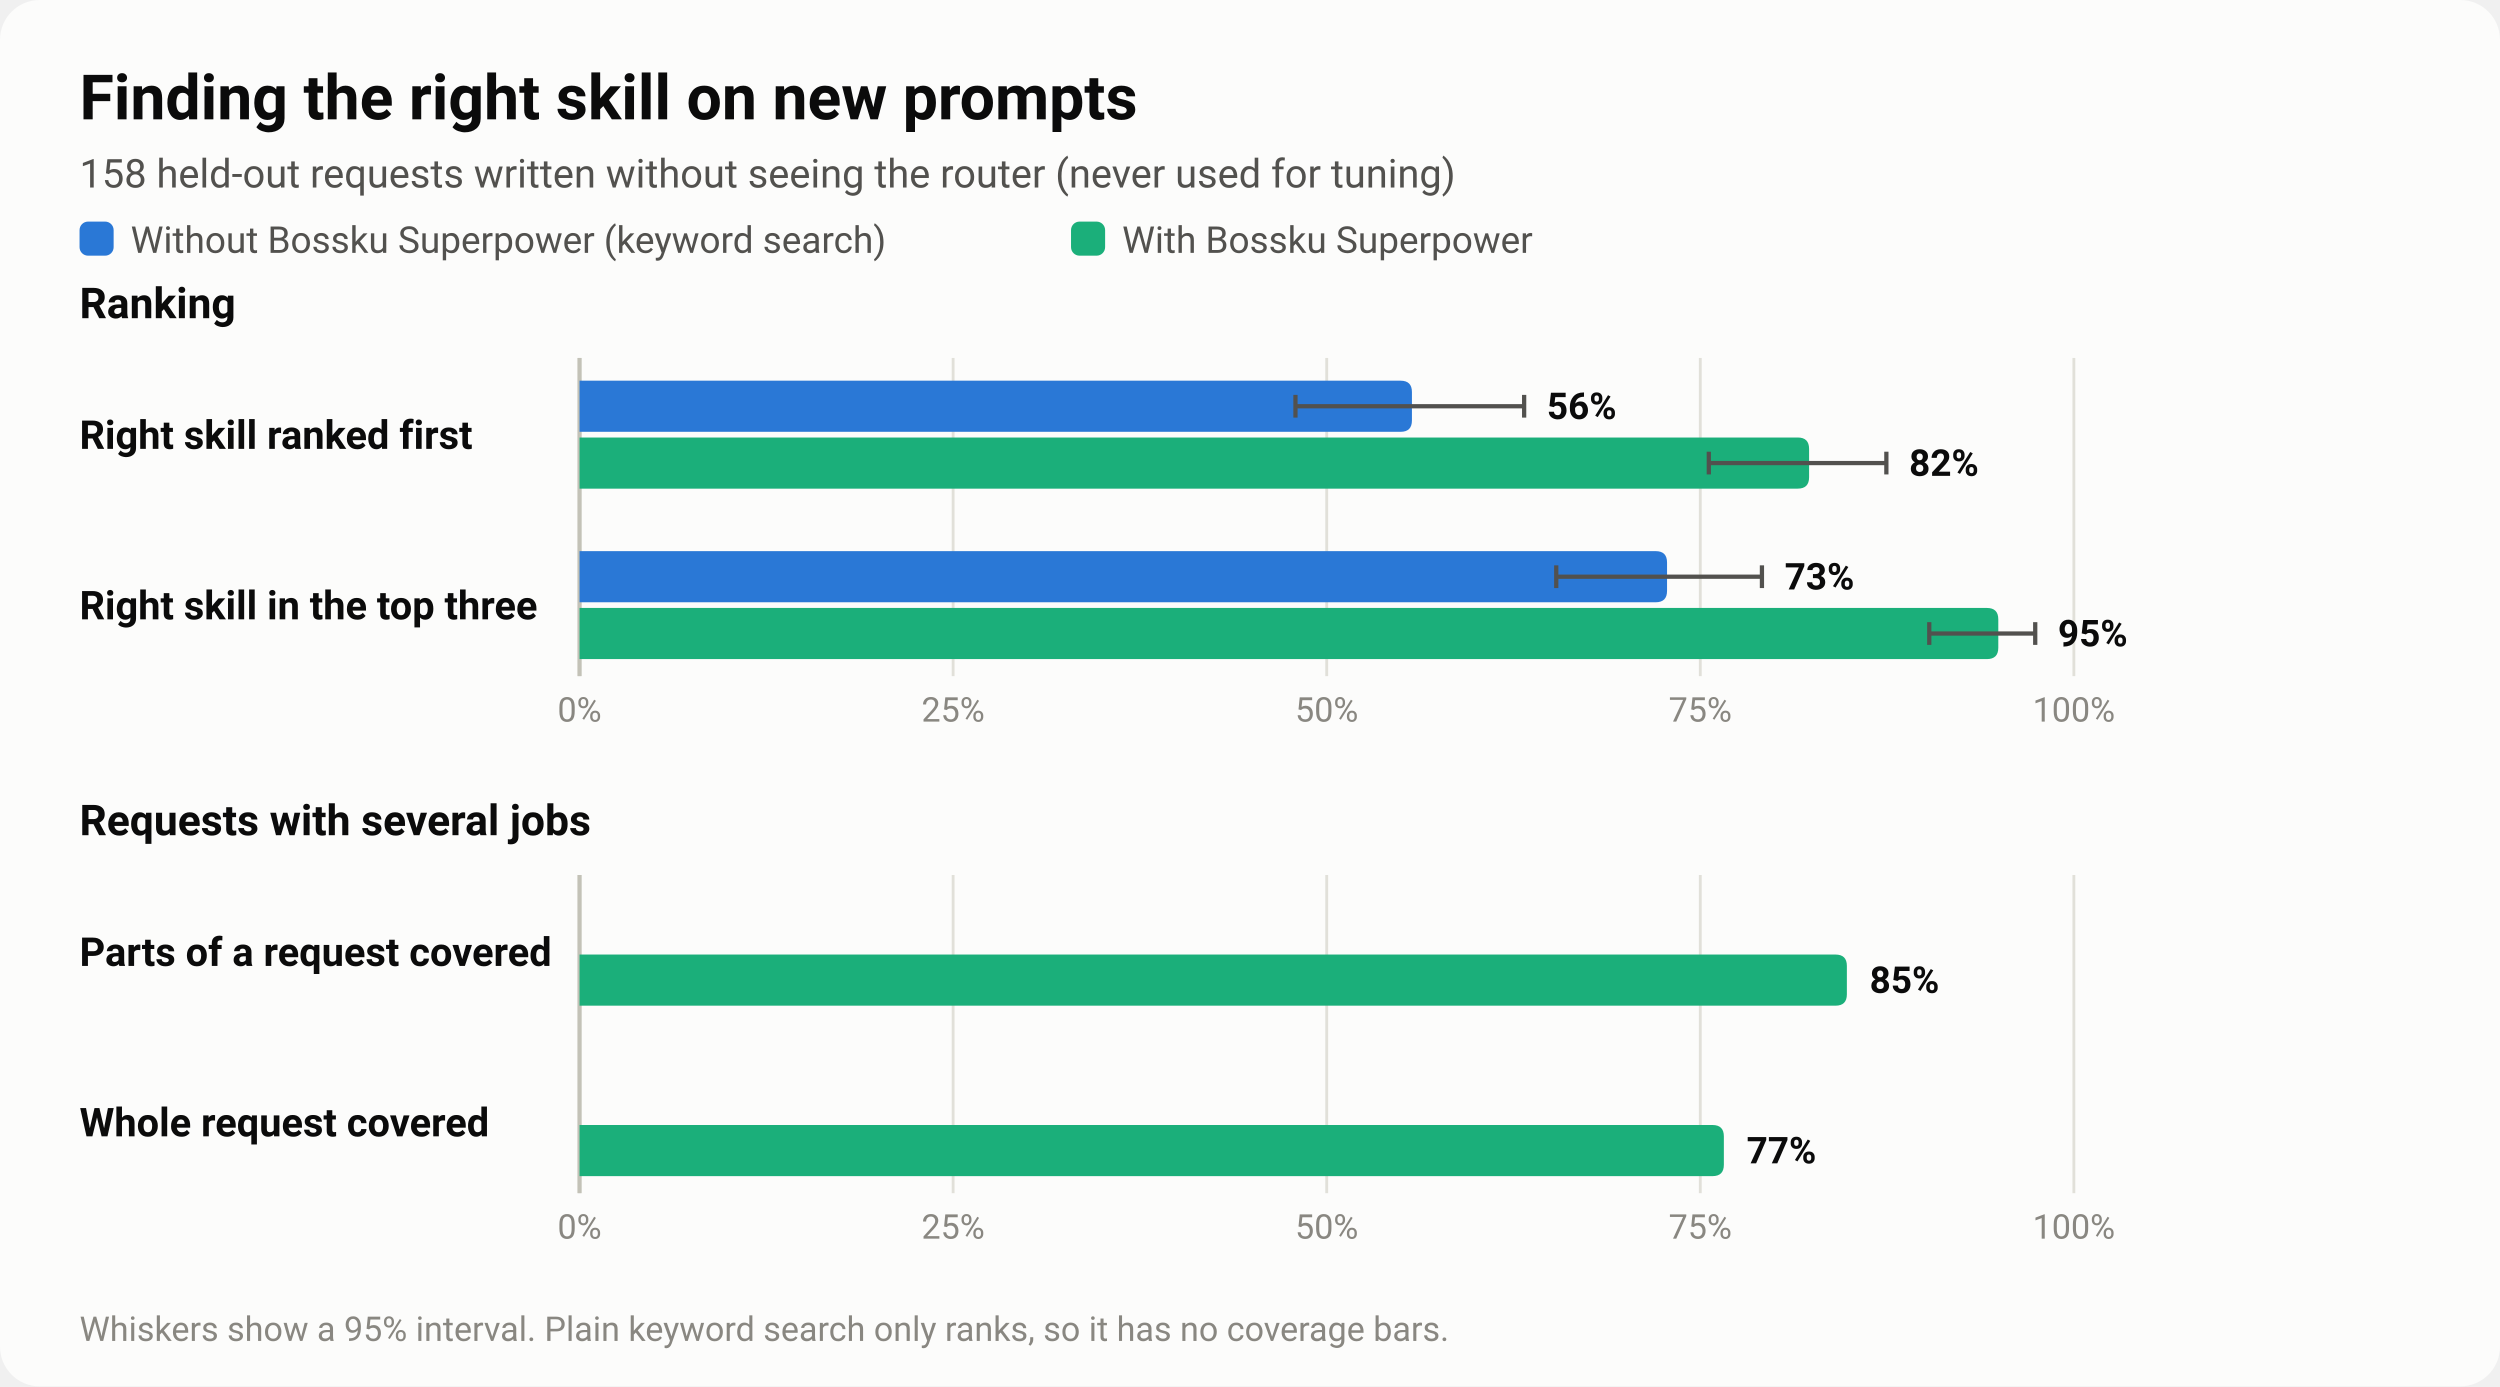
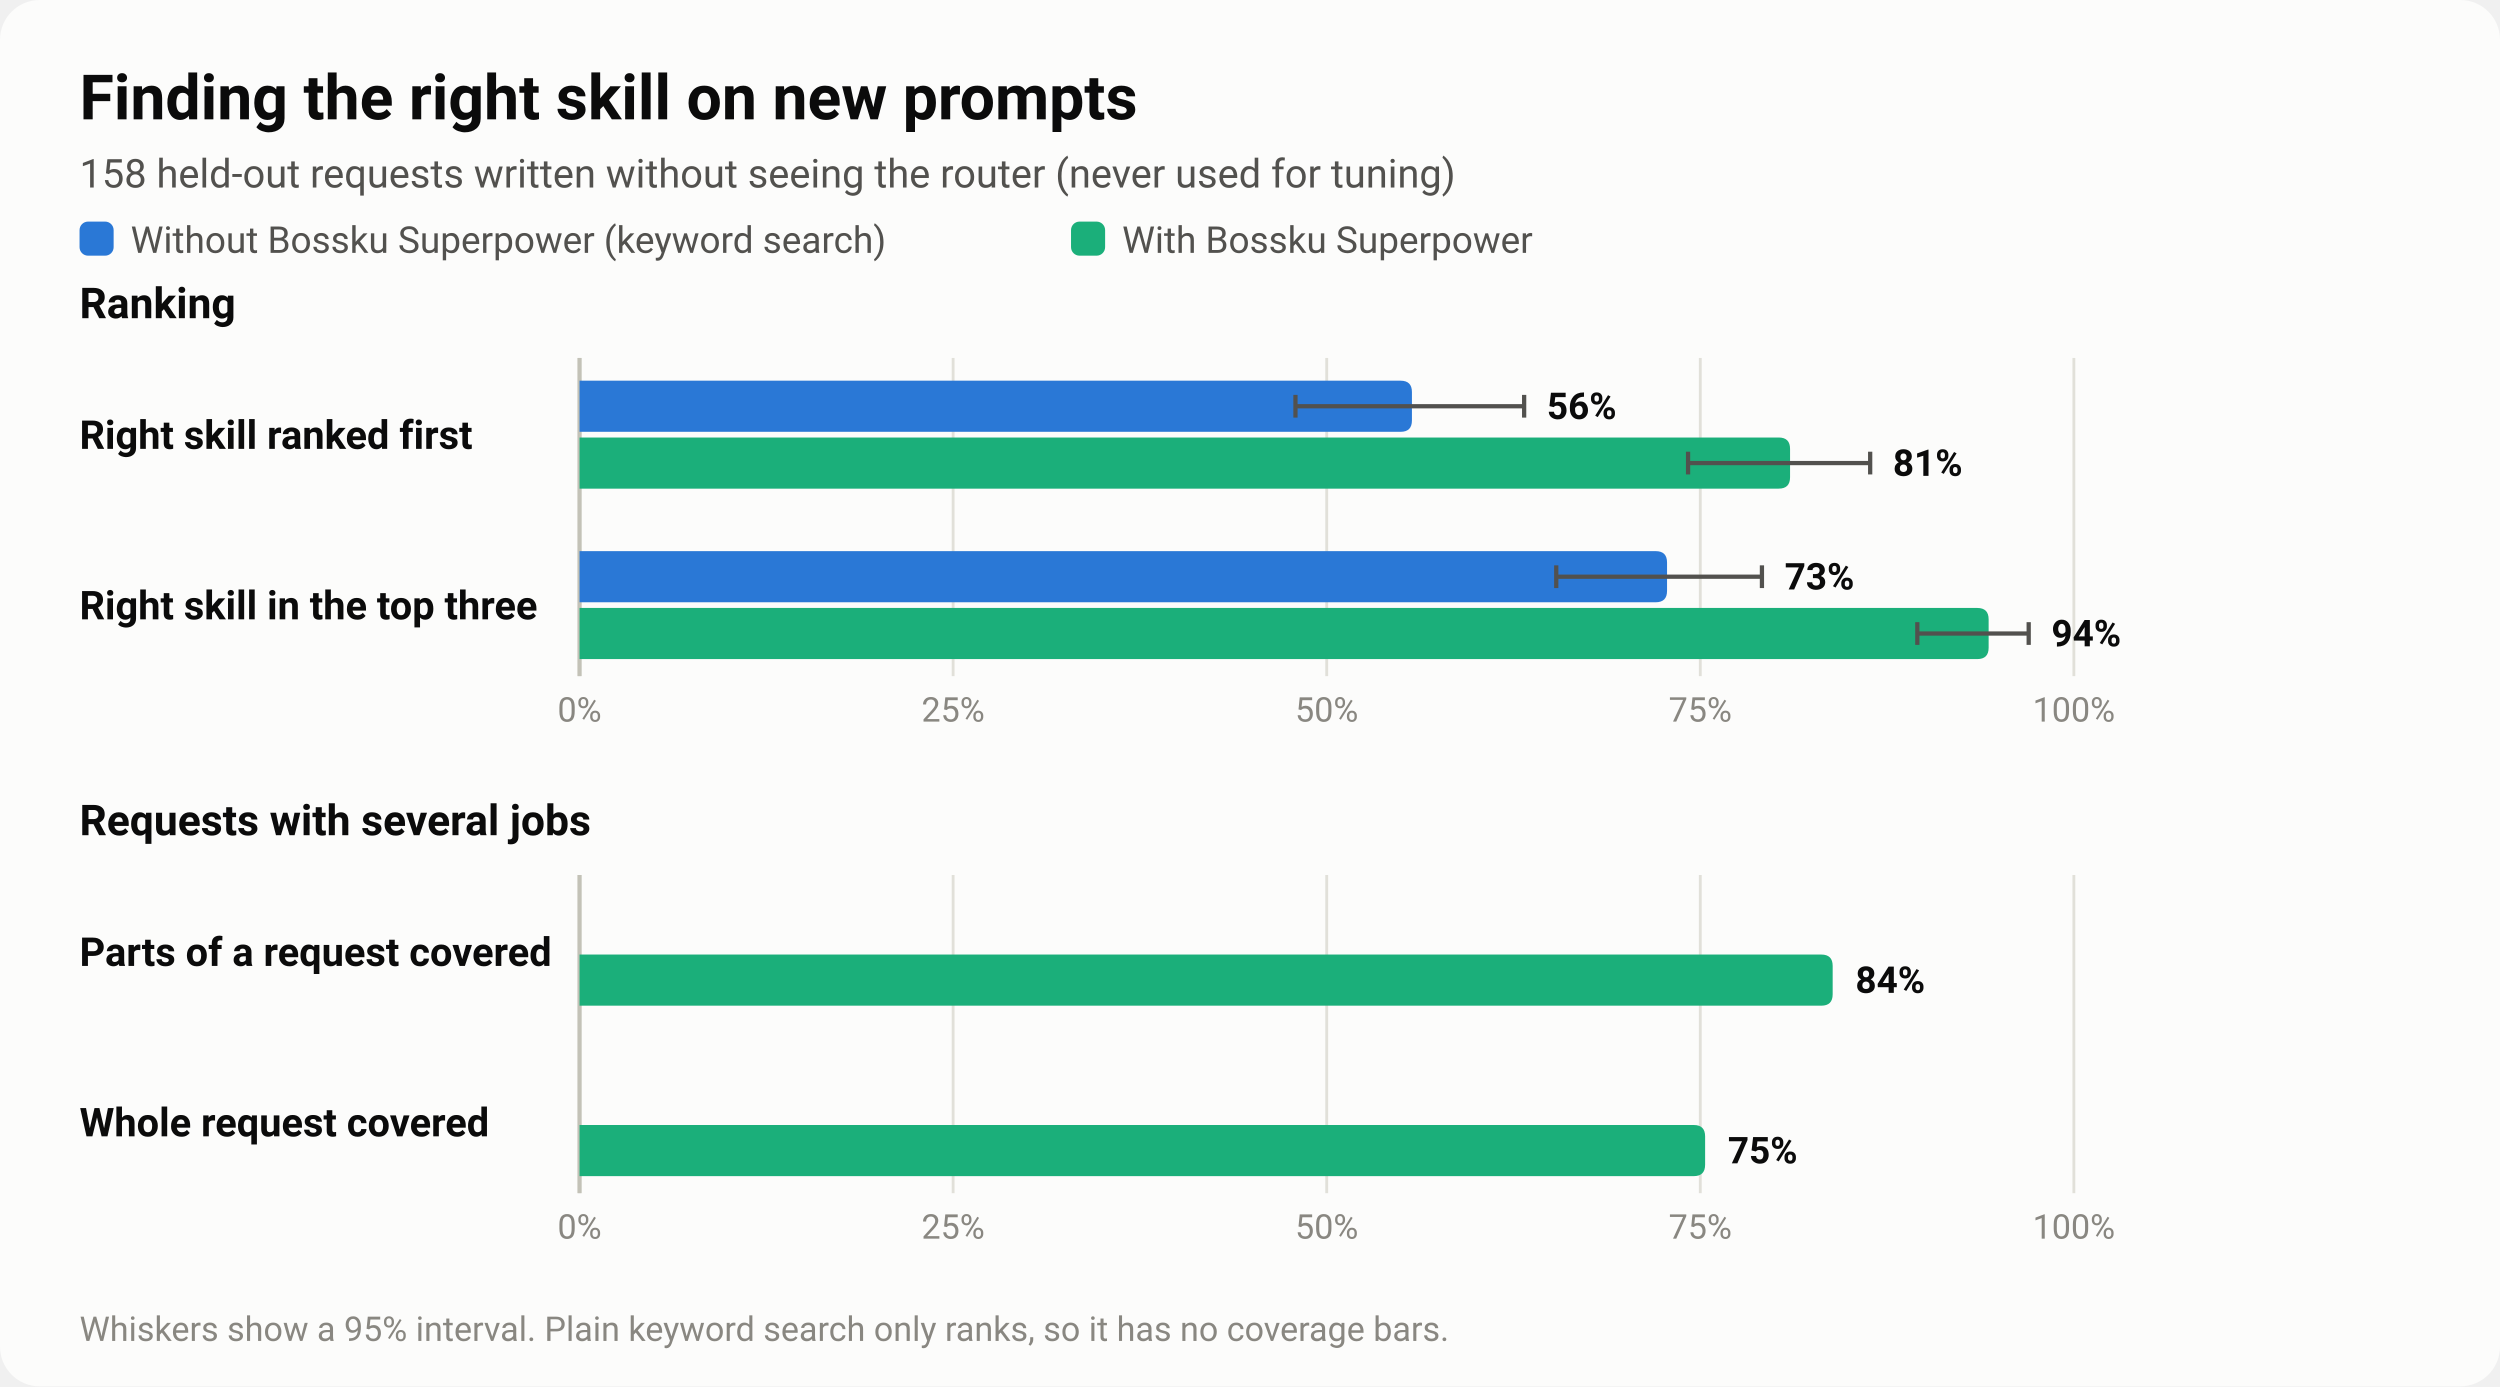
<svg xmlns="http://www.w3.org/2000/svg" viewBox="0 0 880 488" width="880" height="488" role="img" aria-labelledby="t d">
  <style>text{font-family:system-ui, -apple-system, "Segoe UI", Roboto, sans-serif}.card{fill:#fcfcfb}.ink{fill:#0b0b0b}.ink2{fill:#52514e}.muted{fill:#898781}.grid{stroke:#e1e0d9}.base{stroke:#c3c2b7}.whisker{stroke:#52514e}.s0{fill:#2a78d6}.s1{fill:#1baf7a}@media (prefers-color-scheme:dark){.card{fill:#1a1a19}.ink{fill:#ffffff}.ink2{fill:#c3c2b7}.muted{fill:#898781}.grid{stroke:#2c2c2a}.base{stroke:#383835}.whisker{stroke:#c3c2b7}.s0{fill:#3987e5}.s1{fill:#199e70}}</style>
  <rect class="card" width="880" height="488" rx="14" />
  <text class="ink" x="28" y="42" font-size="22" font-weight="650">Finding the right skill on new prompts</text>
  <text class="ink2" x="28" y="66" font-size="14">158 held-out requests written without seeing the router (never used for tuning)</text>
  <rect class="s0" x="28" y="78" width="12" height="12" rx="3" />
  <text class="ink2" x="46" y="89" font-size="13">Without Bossku Superpower (keyword search)</text>
  <rect class="s1" x="377" y="78" width="12" height="12" rx="3" />
  <text class="ink2" x="395" y="89" font-size="13">With Bossku Superpower</text>
  <text class="ink" x="28" y="112" font-size="15" font-weight="650">Ranking</text>
  <line class="grid" x1="204.0" y1="126" x2="204.0" y2="238" stroke-width="1" />
  <text class="muted" x="204.0" y="254" font-size="12" text-anchor="middle">0%</text>
  <line class="grid" x1="335.5" y1="126" x2="335.5" y2="238" stroke-width="1" />
  <text class="muted" x="335.5" y="254" font-size="12" text-anchor="middle">25%</text>
  <line class="grid" x1="467.0" y1="126" x2="467.0" y2="238" stroke-width="1" />
  <text class="muted" x="467.0" y="254" font-size="12" text-anchor="middle">50%</text>
  <line class="grid" x1="598.5" y1="126" x2="598.5" y2="238" stroke-width="1" />
  <text class="muted" x="598.5" y="254" font-size="12" text-anchor="middle">75%</text>
  <line class="grid" x1="730.0" y1="126" x2="730.0" y2="238" stroke-width="1" />
  <text class="muted" x="730.0" y="254" font-size="12" text-anchor="middle">100%</text>
  <line class="base" x1="204" y1="126" x2="204" y2="238" stroke-width="1.5" />
  <text class="ink" x="28" y="158.0" font-size="14" font-weight="600">Right skill ranked first</text>
  <path class="s0" d="M204,134 H493.0 Q497.0,134 497.0,138.0 V148.0 Q497.0,152 493.0,152 H204 Z" />
  <line class="whisker" x1="456.0" y1="143.0" x2="536.5" y2="143.0" stroke-width="1.5" />
  <line class="whisker" x1="456.0" y1="139.0" x2="456.0" y2="147.0" stroke-width="1.5" />
  <line class="whisker" x1="536.5" y1="139.0" x2="536.5" y2="147.0" stroke-width="1.5" />
  <text class="ink" x="544.5" y="147.5" font-size="13" font-weight="600">56%</text>
-   <path class="s1" d="M204,154 H632.8 Q636.8,154 636.8,158.0 V168.0 Q636.8,172 632.8,172 H204 Z" />
-   <line class="whisker" x1="601.5" y1="163.0" x2="664.0" y2="163.0" stroke-width="1.5" />
-   <line class="whisker" x1="601.5" y1="159.0" x2="601.5" y2="167.0" stroke-width="1.5" />
-   <line class="whisker" x1="664.0" y1="159.0" x2="664.0" y2="167.0" stroke-width="1.5" />
-   <text class="ink" x="672.0" y="167.5" font-size="13" font-weight="600">82%</text>
+   <path class="s1" d="M204,154 H626.1 Q630.1,154 630.1,158.0 V168.0 Q630.1,172 626.1,172 H204 Z" />
+   <line class="whisker" x1="594.2" y1="163.0" x2="658.3" y2="163.0" stroke-width="1.5" />
+   <line class="whisker" x1="594.2" y1="159.0" x2="594.2" y2="167.0" stroke-width="1.5" />
+   <line class="whisker" x1="658.3" y1="159.0" x2="658.3" y2="167.0" stroke-width="1.5" />
+   <text class="ink" x="666.3" y="167.5" font-size="13" font-weight="600">81%</text>
  <text class="ink" x="28" y="218.0" font-size="14" font-weight="600">Right skill in the top three</text>
  <path class="s0" d="M204,194 H582.8 Q586.8,194 586.8,198.0 V208.0 Q586.8,212 582.8,212 H204 Z" />
  <line class="whisker" x1="547.8" y1="203.0" x2="620.2" y2="203.0" stroke-width="1.5" />
  <line class="whisker" x1="547.8" y1="199.0" x2="547.8" y2="207.0" stroke-width="1.5" />
  <line class="whisker" x1="620.2" y1="199.0" x2="620.2" y2="207.0" stroke-width="1.5" />
  <text class="ink" x="628.2" y="207.5" font-size="13" font-weight="600">73%</text>
-   <path class="s1" d="M204,214 H699.4 Q703.4,214 703.4,218.0 V228.0 Q703.4,232 699.4,232 H204 Z" />
-   <line class="whisker" x1="679.1" y1="223.0" x2="716.4" y2="223.0" stroke-width="1.5" />
-   <line class="whisker" x1="679.1" y1="219.0" x2="679.1" y2="227.0" stroke-width="1.5" />
-   <line class="whisker" x1="716.4" y1="219.0" x2="716.4" y2="227.0" stroke-width="1.5" />
-   <text class="ink" x="724.4" y="227.5" font-size="13" font-weight="600">95%</text>
+   <path class="s1" d="M204,214 H696.0 Q700.0,214 700.0,218.0 V228.0 Q700.0,232 696.0,232 H204 Z" />
+   <line class="whisker" x1="674.9" y1="223.0" x2="714.1" y2="223.0" stroke-width="1.5" />
+   <line class="whisker" x1="674.9" y1="219.0" x2="674.9" y2="227.0" stroke-width="1.5" />
+   <line class="whisker" x1="714.1" y1="219.0" x2="714.1" y2="227.0" stroke-width="1.5" />
+   <text class="ink" x="722.1" y="227.5" font-size="13" font-weight="600">94%</text>
  <text class="ink" x="28" y="294" font-size="15" font-weight="650">Requests with several jobs</text>
  <line class="grid" x1="204.0" y1="308" x2="204.0" y2="420" stroke-width="1" />
  <text class="muted" x="204.0" y="436" font-size="12" text-anchor="middle">0%</text>
  <line class="grid" x1="335.5" y1="308" x2="335.5" y2="420" stroke-width="1" />
  <text class="muted" x="335.5" y="436" font-size="12" text-anchor="middle">25%</text>
  <line class="grid" x1="467.0" y1="308" x2="467.0" y2="420" stroke-width="1" />
  <text class="muted" x="467.0" y="436" font-size="12" text-anchor="middle">50%</text>
  <line class="grid" x1="598.5" y1="308" x2="598.5" y2="420" stroke-width="1" />
  <text class="muted" x="598.5" y="436" font-size="12" text-anchor="middle">75%</text>
  <line class="grid" x1="730.0" y1="308" x2="730.0" y2="420" stroke-width="1" />
  <text class="muted" x="730.0" y="436" font-size="12" text-anchor="middle">100%</text>
  <line class="base" x1="204" y1="308" x2="204" y2="420" stroke-width="1.5" />
  <text class="ink" x="28" y="340.0" font-size="14" font-weight="600">Parts of a request covered</text>
-   <path class="s1" d="M204,336 H646.1 Q650.1,336 650.1,340.0 V350.0 Q650.1,354 646.1,354 H204 Z" />
-   <text class="ink" x="658.1" y="349.5" font-size="13" font-weight="600">85%</text>
+   <path class="s1" d="M204,336 H641.1 Q645.1,336 645.1,340.0 V350.0 Q645.1,354 641.1,354 H204 Z" />
+   <text class="ink" x="653.1" y="349.5" font-size="13" font-weight="600">84%</text>
  <text class="ink" x="28" y="400.0" font-size="14" font-weight="600">Whole request covered</text>
-   <path class="s1" d="M204,396 H602.8 Q606.8,396 606.8,400.0 V410.0 Q606.8,414 602.8,414 H204 Z" />
-   <text class="ink" x="614.8" y="409.5" font-size="13" font-weight="600">77%</text>
+   <path class="s1" d="M204,396 H596.2 Q600.2,396 600.2,400.0 V410.0 Q600.2,414 596.2,414 H204 Z" />
+   <text class="ink" x="608.2" y="409.5" font-size="13" font-weight="600">75%</text>
  <text class="muted" x="28" y="472" font-size="12">Whiskers show a 95% interval. Plain keyword search only ranks, so it has no coverage bars.</text>
</svg>
